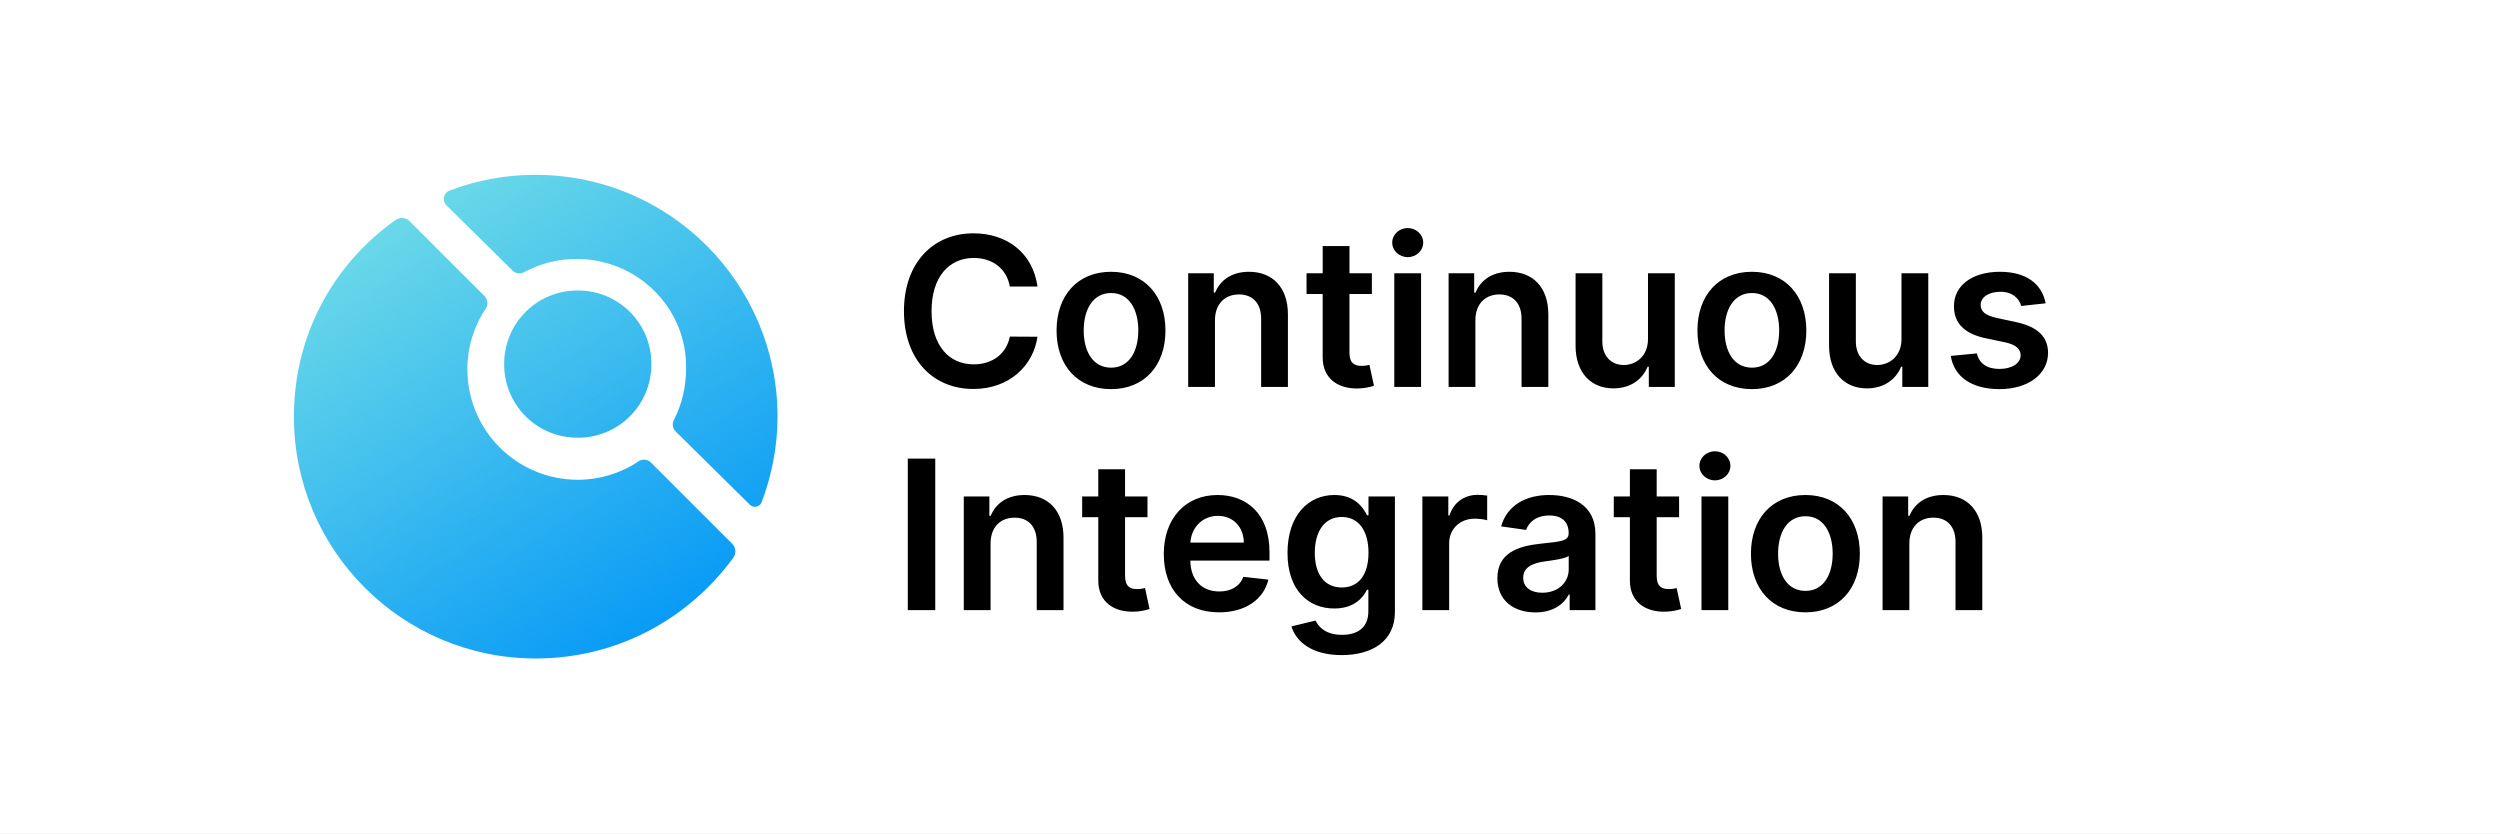
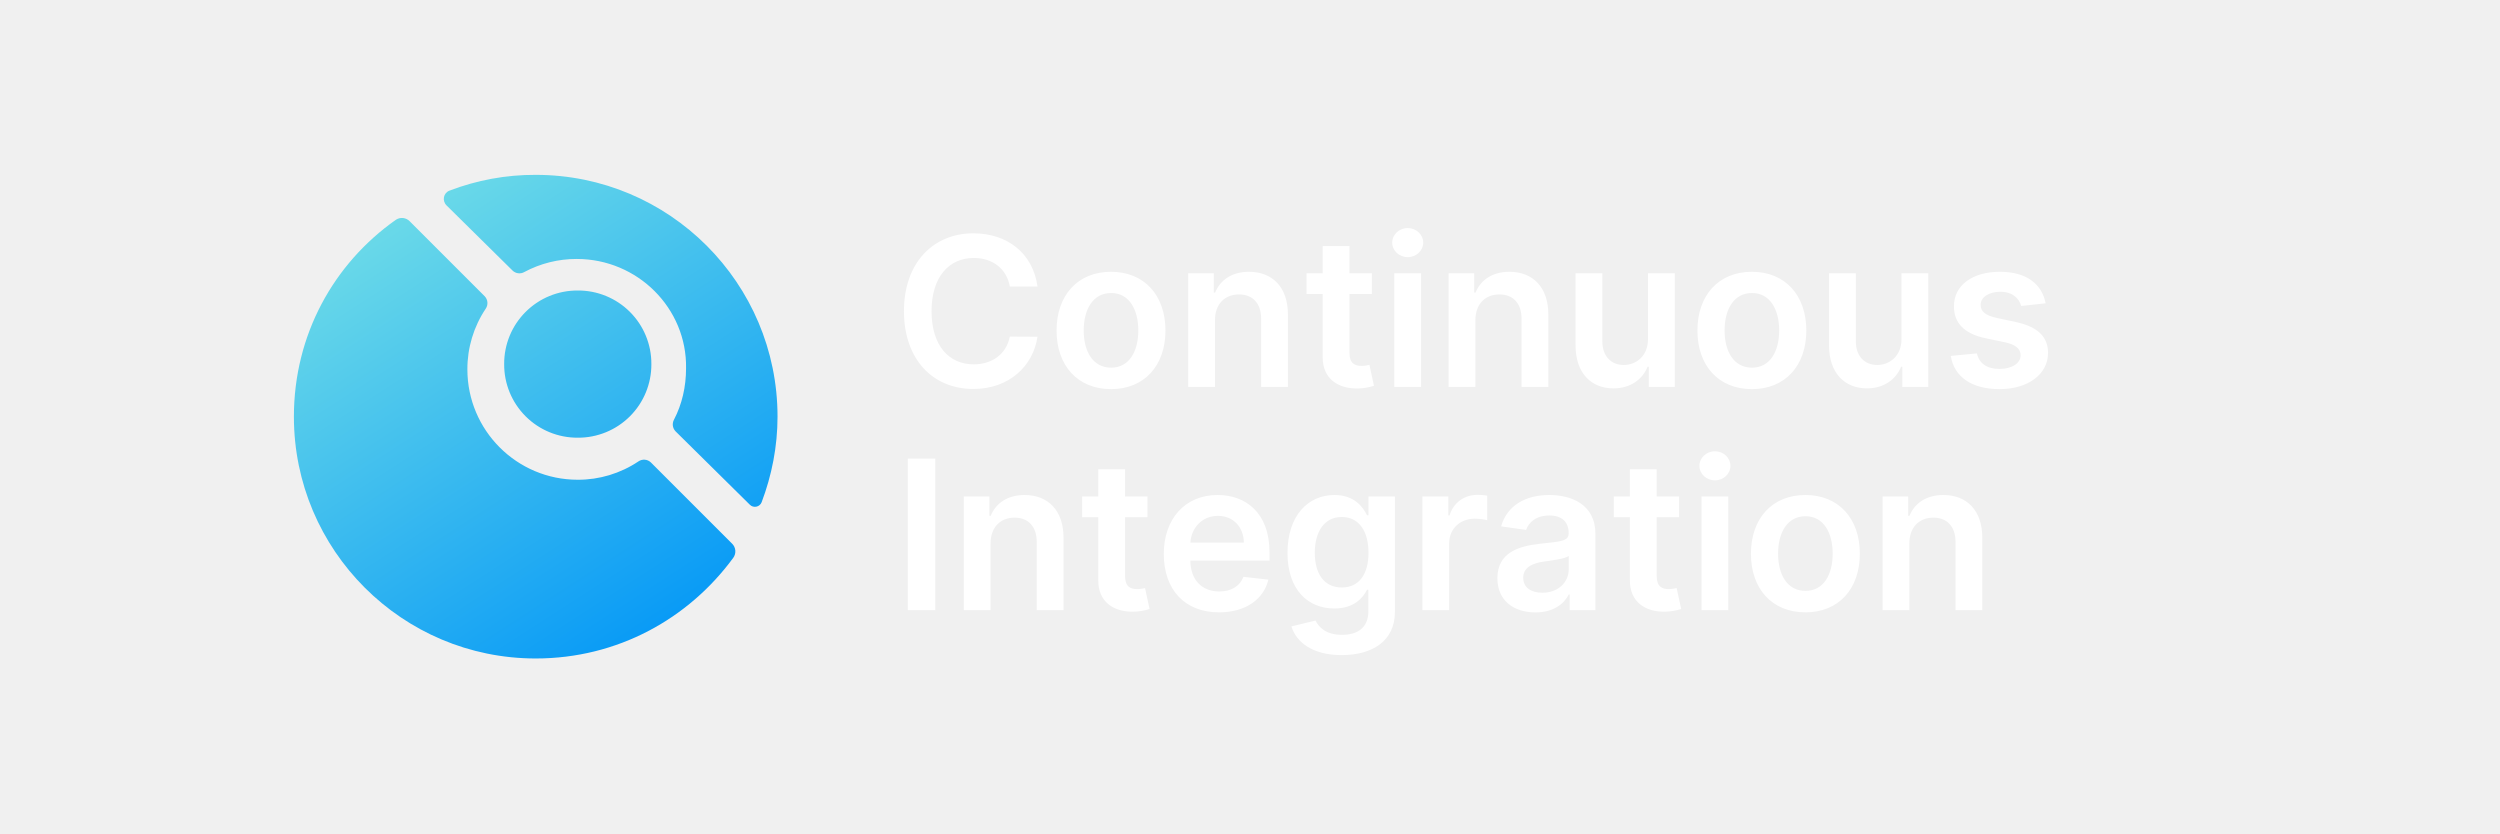
<svg xmlns="http://www.w3.org/2000/svg" viewBox="0 0 168 56" fill="none">
-   <path fill="#fff" d="M0 0h168v56H0z" />
  <path fill-rule="evenodd" clip-rule="evenodd" d="M52.25 28c0 2.005-.389 3.954-1.068 5.749a.484.484 0 01-.796.165l-4.987-4.927a.668.668 0 01-.107-.785c.54-1.034.811-2.216.811-3.452.07-4.027-3.25-7.348-7.348-7.348a7.41 7.41 0 00-3.529.883.662.662 0 01-.779-.1l-4.438-4.38c-.313-.31-.217-.835.193-.993A15.988 15.988 0 0136 11.75c8.973 0 16.25 7.277 16.25 16.25zM26.594 14.776a.727.727 0 01.934.089l5.044 5.044a.664.664 0 01.067.837 7.286 7.286 0 00-1.231 4.075 7.418 7.418 0 007.418 7.418 7.286 7.286 0 004.074-1.231.664.664 0 01.838.067l5.46 5.46a.728.728 0 01.081.944C46.281 41.575 41.5 44.25 36 44.25c-8.973 0-16.25-7.277-16.25-16.25 0-5.504 2.68-10.29 6.844-13.224zm12.232 14.637a4.915 4.915 0 004.946-4.946 4.915 4.915 0 00-4.946-4.945 4.915 4.915 0 00-4.946 4.945 4.915 4.915 0 004.946 4.946z" fill="url(#paint0_linear)" />
-   <path d="M69.72 19.254c-.314-2.263-2.054-3.575-4.311-3.575-2.66 0-4.663 1.939-4.663 5.23 0 3.286 1.978 5.23 4.663 5.23 2.421 0 4.027-1.566 4.31-3.51l-1.859-.01c-.234 1.194-1.208 1.865-2.426 1.865-1.65 0-2.834-1.238-2.834-3.575 0-2.297 1.173-3.574 2.839-3.574 1.238 0 2.207.7 2.421 1.919h1.86zM74.66 26.15c2.237 0 3.659-1.577 3.659-3.938 0-2.367-1.422-3.948-3.66-3.948-2.236 0-3.658 1.581-3.658 3.948 0 2.361 1.422 3.937 3.659 3.937zm.01-1.443c-1.238 0-1.845-1.103-1.845-2.5s.607-2.516 1.845-2.516c1.218 0 1.824 1.119 1.824 2.516s-.606 2.5-1.824 2.5zM81.646 21.526c0-1.104.666-1.74 1.616-1.74.93 0 1.486.611 1.486 1.63V26h1.8v-4.862c.005-1.83-1.039-2.874-2.615-2.874-1.143 0-1.929.547-2.277 1.397h-.09v-1.297h-1.72V26h1.8v-4.474zM92.19 18.364h-1.505v-1.83h-1.8v1.83H87.8v1.392h1.084V24c-.01 1.437 1.034 2.143 2.386 2.104a3.621 3.621 0 001.06-.18l-.304-1.407c-.1.025-.303.07-.527.07-.453 0-.816-.159-.816-.885v-3.947h1.507v-1.392zM93.696 26h1.8v-7.636h-1.8V26zm.905-8.72c.572 0 1.039-.438 1.039-.975 0-.541-.467-.979-1.04-.979-.576 0-1.043.438-1.043.98 0 .536.467.974 1.044.974zM99.146 21.526c0-1.104.666-1.74 1.616-1.74.93 0 1.486.611 1.486 1.63V26h1.8v-4.862c.005-1.83-1.039-2.874-2.615-2.874-1.143 0-1.929.547-2.277 1.397h-.09v-1.297h-1.72V26h1.8v-4.474zM110.745 22.788c0 1.164-.83 1.74-1.626 1.74-.865 0-1.442-.611-1.442-1.58v-4.584h-1.799v4.862c0 1.834 1.044 2.873 2.545 2.873 1.144 0 1.949-.601 2.297-1.456h.08V26h1.745v-7.636h-1.8v4.424zM117.726 26.15c2.237 0 3.659-1.577 3.659-3.938 0-2.367-1.422-3.948-3.659-3.948s-3.659 1.581-3.659 3.948c0 2.361 1.422 3.937 3.659 3.937zm.01-1.443c-1.238 0-1.844-1.103-1.844-2.5s.606-2.516 1.844-2.516c1.218 0 1.825 1.119 1.825 2.516s-.607 2.5-1.825 2.5zM127.78 22.788c0 1.164-.83 1.74-1.626 1.74-.865 0-1.441-.611-1.441-1.58v-4.584h-1.8v4.862c0 1.834 1.044 2.873 2.545 2.873 1.144 0 1.949-.601 2.297-1.456h.08V26h1.745v-7.636h-1.8v4.424zM137.466 20.382c-.249-1.293-1.283-2.118-3.072-2.118-1.84 0-3.093.905-3.088 2.317-.005 1.114.681 1.85 2.148 2.153l1.302.273c.701.154 1.03.438 1.03.87 0 .522-.567.915-1.422.915-.826 0-1.363-.358-1.517-1.044l-1.755.169c.224 1.402 1.402 2.232 3.277 2.232 1.909 0 3.256-.99 3.261-2.436-.005-1.089-.706-1.755-2.148-2.068l-1.302-.279c-.776-.174-1.084-.442-1.079-.884-.005-.517.567-.875 1.317-.875.831 0 1.268.452 1.407.954l1.641-.179zM62.849 30.818h-1.845V41h1.845V30.818zM66.566 36.526c0-1.104.666-1.74 1.616-1.74.93 0 1.486.611 1.486 1.63V41h1.8v-4.862c.005-1.83-1.039-2.874-2.615-2.874-1.143 0-1.929.547-2.277 1.397h-.09v-1.297h-1.72V41h1.8v-4.474zM77.11 33.364h-1.506v-1.83h-1.8v1.83h-1.083v1.392h1.084V39c-.01 1.437 1.034 2.143 2.386 2.104a3.62 3.62 0 001.059-.18l-.303-1.406c-.1.024-.303.07-.527.07-.453 0-.816-.16-.816-.886v-3.947h1.507v-1.392zM81.915 41.15c1.78 0 3.002-.87 3.32-2.198l-1.68-.19c-.243.647-.84.985-1.616.985-1.163 0-1.933-.765-1.948-2.073h5.32v-.552c0-2.68-1.612-3.858-3.49-3.858-2.188 0-3.615 1.606-3.615 3.963 0 2.396 1.407 3.922 3.709 3.922zm-1.92-4.689c.055-.974.776-1.795 1.85-1.795 1.034 0 1.73.756 1.74 1.795h-3.59zM90.154 44.023c2.063 0 3.584-.945 3.584-2.899v-7.76h-1.775v1.263h-.099c-.273-.552-.845-1.363-2.192-1.363-1.765 0-3.152 1.382-3.152 3.893 0 2.49 1.387 3.734 3.147 3.734 1.307 0 1.919-.701 2.197-1.263h.09v1.447c0 1.123-.746 1.586-1.77 1.586-1.084 0-1.561-.513-1.78-.96l-1.62.393c.327 1.069 1.426 1.929 3.37 1.929zm.015-4.544c-1.188 0-1.815-.925-1.815-2.332 0-1.387.617-2.406 1.815-2.406 1.158 0 1.794.96 1.794 2.406 0 1.457-.646 2.332-1.794 2.332zM95.583 41h1.8v-4.49c0-.969.73-1.655 1.72-1.655.303 0 .68.055.835.105v-1.656a4.325 4.325 0 00-.646-.05c-.875 0-1.606.498-1.885 1.382h-.08v-1.272h-1.744V41zM103.181 41.154c1.198 0 1.914-.562 2.242-1.203h.059v1.05h1.731v-5.112c0-2.018-1.646-2.625-3.103-2.625-1.606 0-2.838.716-3.236 2.108l1.68.239c.179-.522.686-.97 1.566-.97.835 0 1.293.428 1.293 1.179v.03c0 .517-.542.541-1.889.686-1.482.159-2.899.601-2.899 2.321 0 1.502 1.099 2.297 2.556 2.297zm.467-1.322c-.751 0-1.288-.343-1.288-1.005 0-.69.602-.979 1.407-1.093.473-.065 1.417-.184 1.651-.373v.9c0 .85-.686 1.57-1.77 1.57zM112.835 33.364h-1.506v-1.83h-1.8v1.83h-1.083v1.392h1.083V39c-.01 1.437 1.034 2.143 2.387 2.104a3.623 3.623 0 001.059-.18l-.304-1.406c-.099.024-.303.07-.527.07-.452 0-.815-.16-.815-.886v-3.947h1.506v-1.392zM114.341 41h1.799v-7.636h-1.799V41zm.904-8.72c.572 0 1.039-.438 1.039-.975 0-.541-.467-.979-1.039-.979-.576 0-1.044.438-1.044.98 0 .536.468.974 1.044.974zM121.322 41.15c2.237 0 3.659-1.577 3.659-3.938 0-2.367-1.422-3.948-3.659-3.948s-3.659 1.581-3.659 3.948c0 2.361 1.422 3.937 3.659 3.937zm.01-1.443c-1.238 0-1.845-1.103-1.845-2.5s.607-2.516 1.845-2.516c1.218 0 1.824 1.119 1.824 2.516s-.606 2.5-1.824 2.5zM128.308 36.526c0-1.104.666-1.74 1.616-1.74.93 0 1.487.611 1.487 1.63V41h1.799v-4.862c.005-1.83-1.039-2.874-2.615-2.874-1.143 0-1.929.547-2.277 1.397h-.089v-1.297h-1.72V41h1.799v-4.474z" fill="#000" />
+   <path d="M69.72 19.254c-.314-2.263-2.054-3.575-4.311-3.575-2.66 0-4.663 1.939-4.663 5.23 0 3.286 1.978 5.23 4.663 5.23 2.421 0 4.027-1.566 4.31-3.51l-1.859-.01c-.234 1.194-1.208 1.865-2.426 1.865-1.65 0-2.834-1.238-2.834-3.575 0-2.297 1.173-3.574 2.839-3.574 1.238 0 2.207.7 2.421 1.919h1.86zM74.66 26.15c2.237 0 3.659-1.577 3.659-3.938 0-2.367-1.422-3.948-3.66-3.948-2.236 0-3.658 1.581-3.658 3.948 0 2.361 1.422 3.937 3.659 3.937zm.01-1.443c-1.238 0-1.845-1.103-1.845-2.5s.607-2.516 1.845-2.516c1.218 0 1.824 1.119 1.824 2.516s-.606 2.5-1.824 2.5zM81.646 21.526c0-1.104.666-1.74 1.616-1.74.93 0 1.486.611 1.486 1.63V26h1.8v-4.862c.005-1.83-1.039-2.874-2.615-2.874-1.143 0-1.929.547-2.277 1.397h-.09v-1.297h-1.72V26h1.8v-4.474zM92.19 18.364h-1.505v-1.83h-1.8v1.83H87.8v1.392h1.084V24c-.01 1.437 1.034 2.143 2.386 2.104a3.621 3.621 0 001.06-.18l-.304-1.407c-.1.025-.303.07-.527.07-.453 0-.816-.159-.816-.885v-3.947h1.507v-1.392zM93.696 26h1.8v-7.636h-1.8V26zm.905-8.72c.572 0 1.039-.438 1.039-.975 0-.541-.467-.979-1.04-.979-.576 0-1.043.438-1.043.98 0 .536.467.974 1.044.974zM99.146 21.526c0-1.104.666-1.74 1.616-1.74.93 0 1.486.611 1.486 1.63V26h1.8v-4.862c.005-1.83-1.039-2.874-2.615-2.874-1.143 0-1.929.547-2.277 1.397h-.09v-1.297h-1.72V26h1.8v-4.474zM110.745 22.788c0 1.164-.83 1.74-1.626 1.74-.865 0-1.442-.611-1.442-1.58v-4.584h-1.799v4.862c0 1.834 1.044 2.873 2.545 2.873 1.144 0 1.949-.601 2.297-1.456h.08V26h1.745v-7.636h-1.8v4.424zM117.726 26.15c2.237 0 3.659-1.577 3.659-3.938 0-2.367-1.422-3.948-3.659-3.948s-3.659 1.581-3.659 3.948c0 2.361 1.422 3.937 3.659 3.937zm.01-1.443c-1.238 0-1.844-1.103-1.844-2.5s.606-2.516 1.844-2.516c1.218 0 1.825 1.119 1.825 2.516s-.607 2.5-1.825 2.5zM127.78 22.788c0 1.164-.83 1.74-1.626 1.74-.865 0-1.441-.611-1.441-1.58v-4.584h-1.8v4.862c0 1.834 1.044 2.873 2.545 2.873 1.144 0 1.949-.601 2.297-1.456h.08V26h1.745v-7.636h-1.8v4.424zM137.466 20.382c-.249-1.293-1.283-2.118-3.072-2.118-1.84 0-3.093.905-3.088 2.317-.005 1.114.681 1.85 2.148 2.153l1.302.273c.701.154 1.03.438 1.03.87 0 .522-.567.915-1.422.915-.826 0-1.363-.358-1.517-1.044l-1.755.169c.224 1.402 1.402 2.232 3.277 2.232 1.909 0 3.256-.99 3.261-2.436-.005-1.089-.706-1.755-2.148-2.068l-1.302-.279c-.776-.174-1.084-.442-1.079-.884-.005-.517.567-.875 1.317-.875.831 0 1.268.452 1.407.954l1.641-.179zM62.849 30.818h-1.845V41h1.845V30.818zM66.566 36.526c0-1.104.666-1.74 1.616-1.74.93 0 1.486.611 1.486 1.63V41h1.8v-4.862c.005-1.83-1.039-2.874-2.615-2.874-1.143 0-1.929.547-2.277 1.397h-.09v-1.297h-1.72V41h1.8v-4.474zM77.11 33.364h-1.506v-1.83h-1.8v1.83h-1.083v1.392h1.084V39c-.01 1.437 1.034 2.143 2.386 2.104a3.62 3.62 0 001.059-.18l-.303-1.406c-.1.024-.303.07-.527.07-.453 0-.816-.16-.816-.886v-3.947h1.507v-1.392zM81.915 41.15c1.78 0 3.002-.87 3.32-2.198l-1.68-.19c-.243.647-.84.985-1.616.985-1.163 0-1.933-.765-1.948-2.073h5.32v-.552c0-2.68-1.612-3.858-3.49-3.858-2.188 0-3.615 1.606-3.615 3.963 0 2.396 1.407 3.922 3.709 3.922zm-1.92-4.689c.055-.974.776-1.795 1.85-1.795 1.034 0 1.73.756 1.74 1.795h-3.59zM90.154 44.023c2.063 0 3.584-.945 3.584-2.899v-7.76h-1.775v1.263h-.099c-.273-.552-.845-1.363-2.192-1.363-1.765 0-3.152 1.382-3.152 3.893 0 2.49 1.387 3.734 3.147 3.734 1.307 0 1.919-.701 2.197-1.263h.09v1.447c0 1.123-.746 1.586-1.77 1.586-1.084 0-1.561-.513-1.78-.96l-1.62.393c.327 1.069 1.426 1.929 3.37 1.929zm.015-4.544c-1.188 0-1.815-.925-1.815-2.332 0-1.387.617-2.406 1.815-2.406 1.158 0 1.794.96 1.794 2.406 0 1.457-.646 2.332-1.794 2.332zM95.583 41h1.8v-4.49c0-.969.73-1.655 1.72-1.655.303 0 .68.055.835.105v-1.656a4.325 4.325 0 00-.646-.05c-.875 0-1.606.498-1.885 1.382h-.08v-1.272h-1.744V41zM103.181 41.154c1.198 0 1.914-.562 2.242-1.203h.059v1.05h1.731v-5.112c0-2.018-1.646-2.625-3.103-2.625-1.606 0-2.838.716-3.236 2.108l1.68.239c.179-.522.686-.97 1.566-.97.835 0 1.293.428 1.293 1.179v.03c0 .517-.542.541-1.889.686-1.482.159-2.899.601-2.899 2.321 0 1.502 1.099 2.297 2.556 2.297zm.467-1.322c-.751 0-1.288-.343-1.288-1.005 0-.69.602-.979 1.407-1.093.473-.065 1.417-.184 1.651-.373v.9c0 .85-.686 1.57-1.77 1.57zM112.835 33.364h-1.506v-1.83h-1.8v1.83h-1.083v1.392h1.083V39c-.01 1.437 1.034 2.143 2.387 2.104a3.623 3.623 0 001.059-.18l-.304-1.406c-.099.024-.303.07-.527.07-.452 0-.815-.16-.815-.886v-3.947h1.506v-1.392zM114.341 41h1.799v-7.636h-1.799V41zm.904-8.72c.572 0 1.039-.438 1.039-.975 0-.541-.467-.979-1.039-.979-.576 0-1.044.438-1.044.98 0 .536.468.974 1.044.974zM121.322 41.15c2.237 0 3.659-1.577 3.659-3.938 0-2.367-1.422-3.948-3.659-3.948s-3.659 1.581-3.659 3.948c0 2.361 1.422 3.937 3.659 3.937zm.01-1.443c-1.238 0-1.845-1.103-1.845-2.5s.607-2.516 1.845-2.516c1.218 0 1.824 1.119 1.824 2.516s-.606 2.5-1.824 2.5zM128.308 36.526c0-1.104.666-1.74 1.616-1.74.93 0 1.487.611 1.487 1.63V41h1.799v-4.862c.005-1.83-1.039-2.874-2.615-2.874-1.143 0-1.929.547-2.277 1.397h-.089v-1.297h-1.72V41h1.799v-4.474z" fill="#fff" />
  <defs>
    <linearGradient id="paint0_linear" x1="9.252" y1="22.248" x2="30.248" y2="54.748" gradientUnits="userSpaceOnUse">
      <stop stop-color="#73DFE7" />
      <stop offset="1" stop-color="#0095F7" />
    </linearGradient>
  </defs>
</svg>
